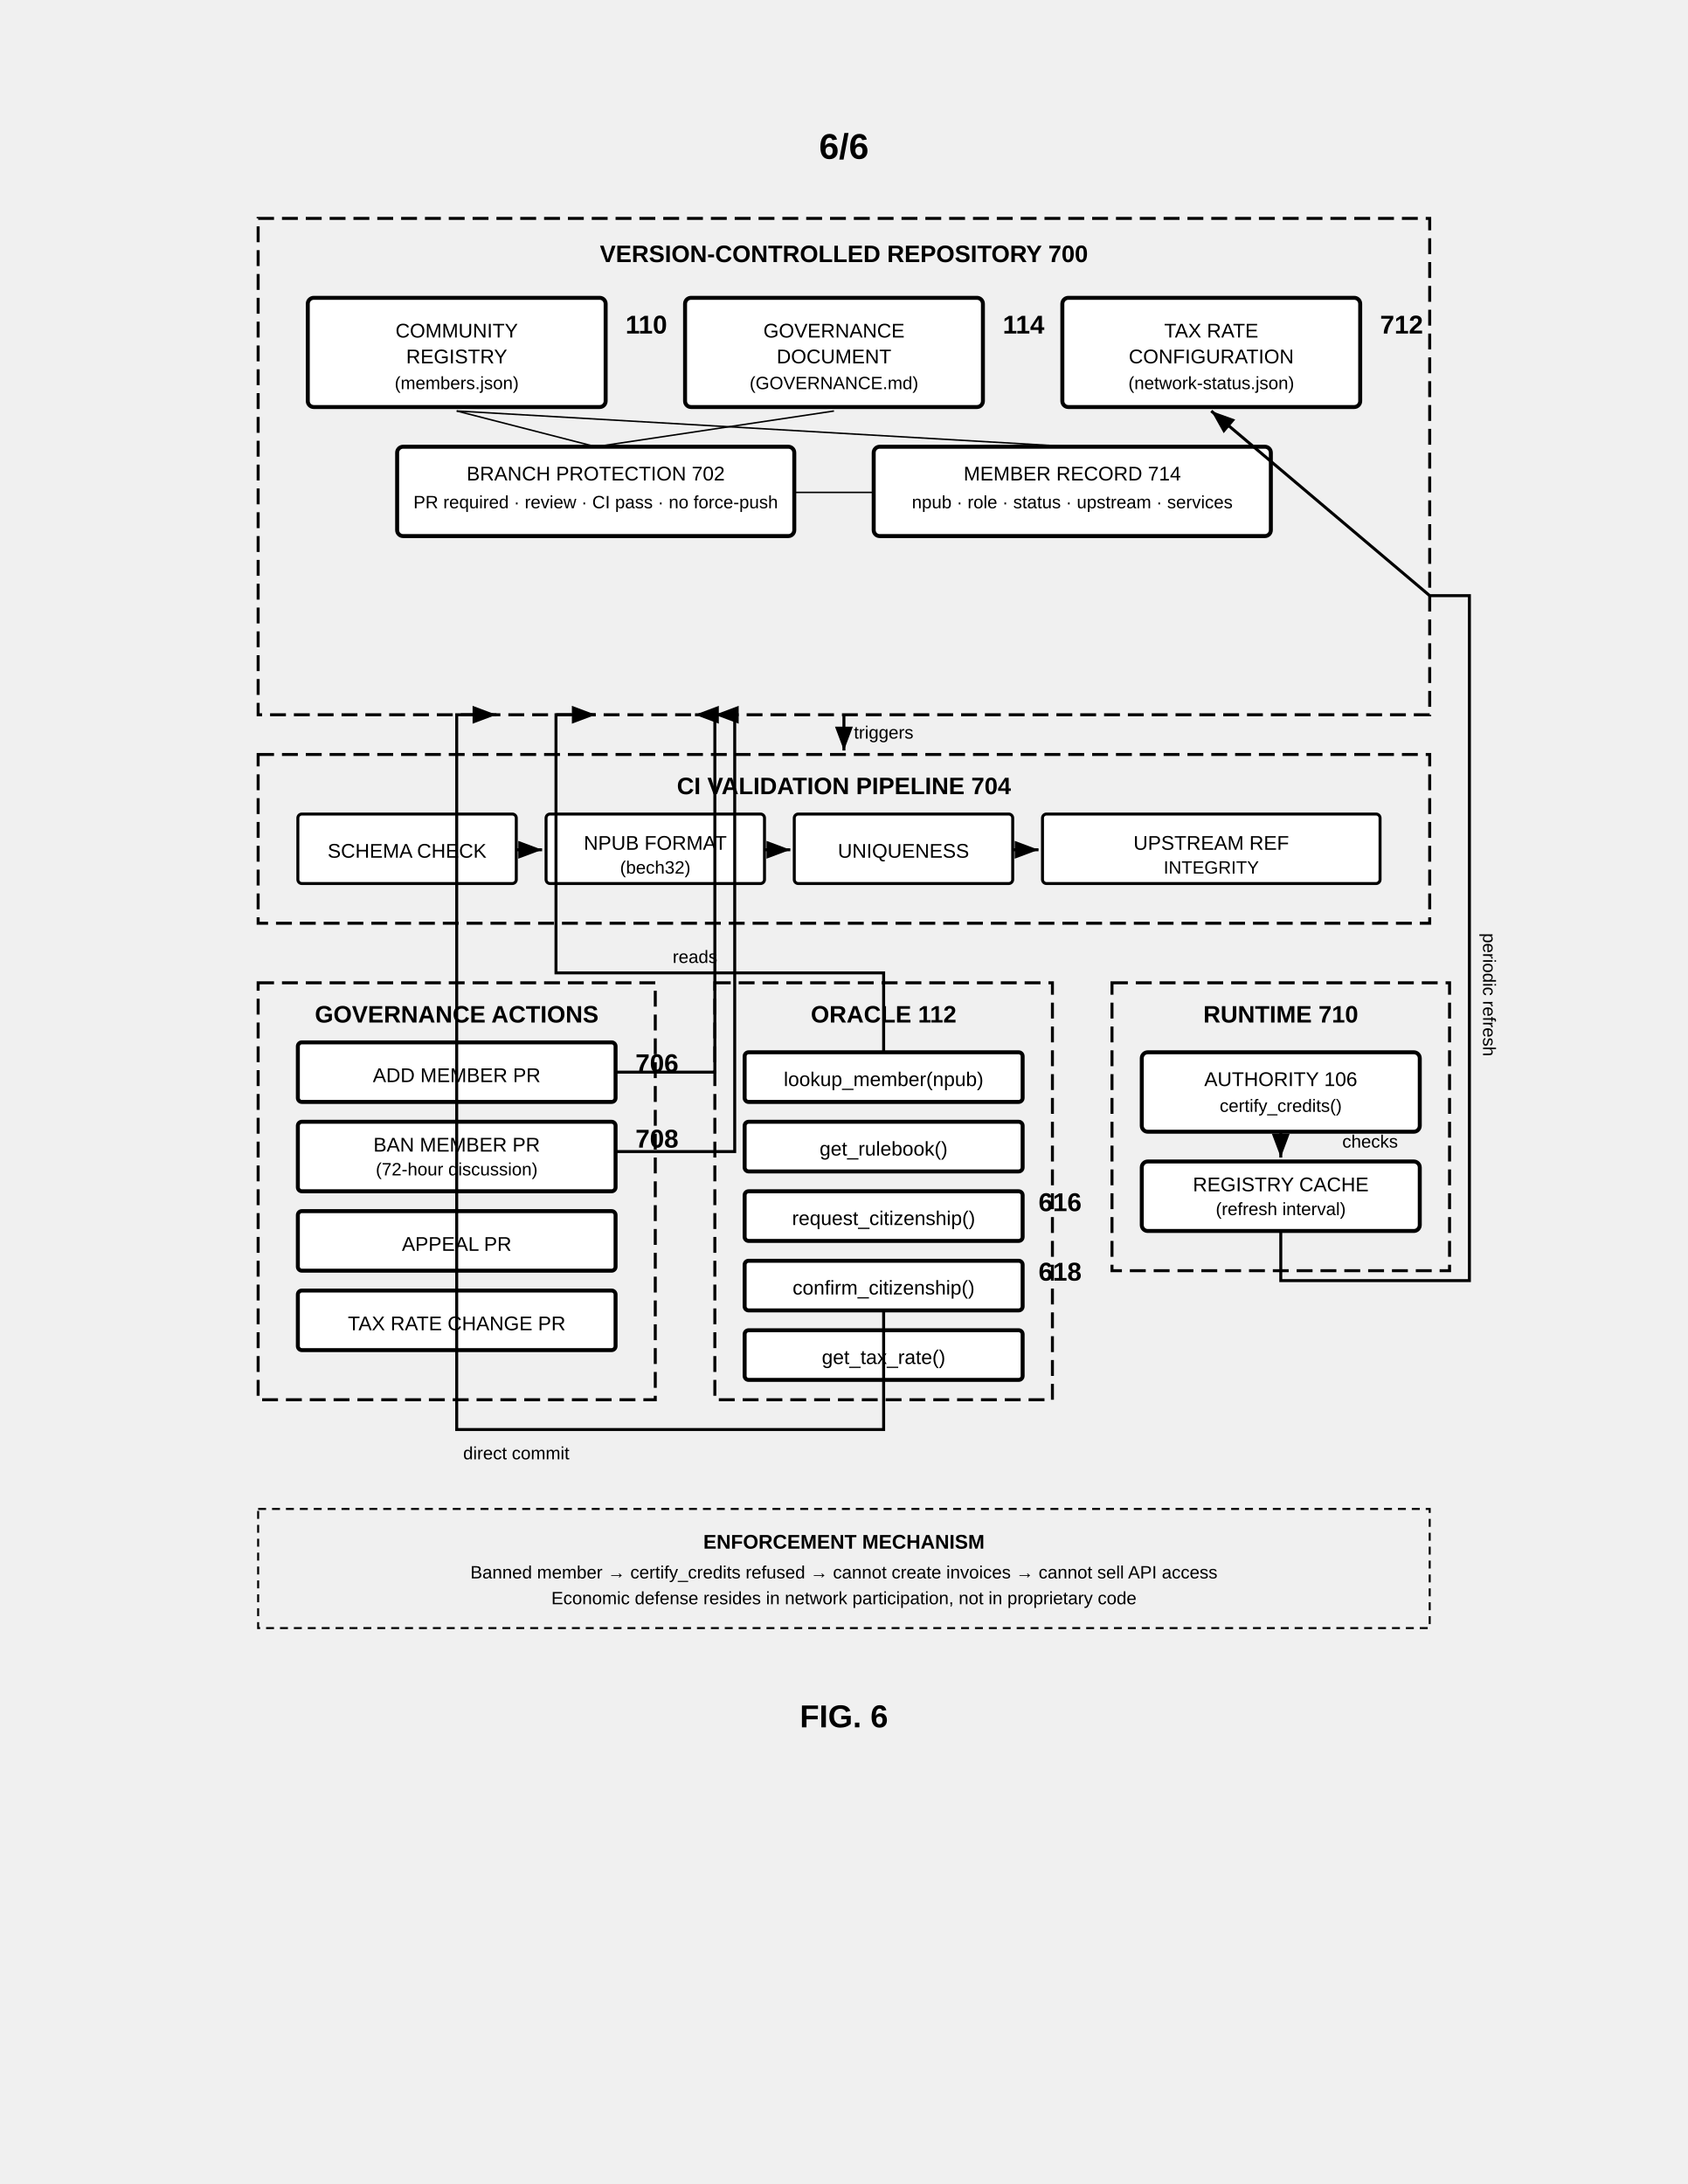
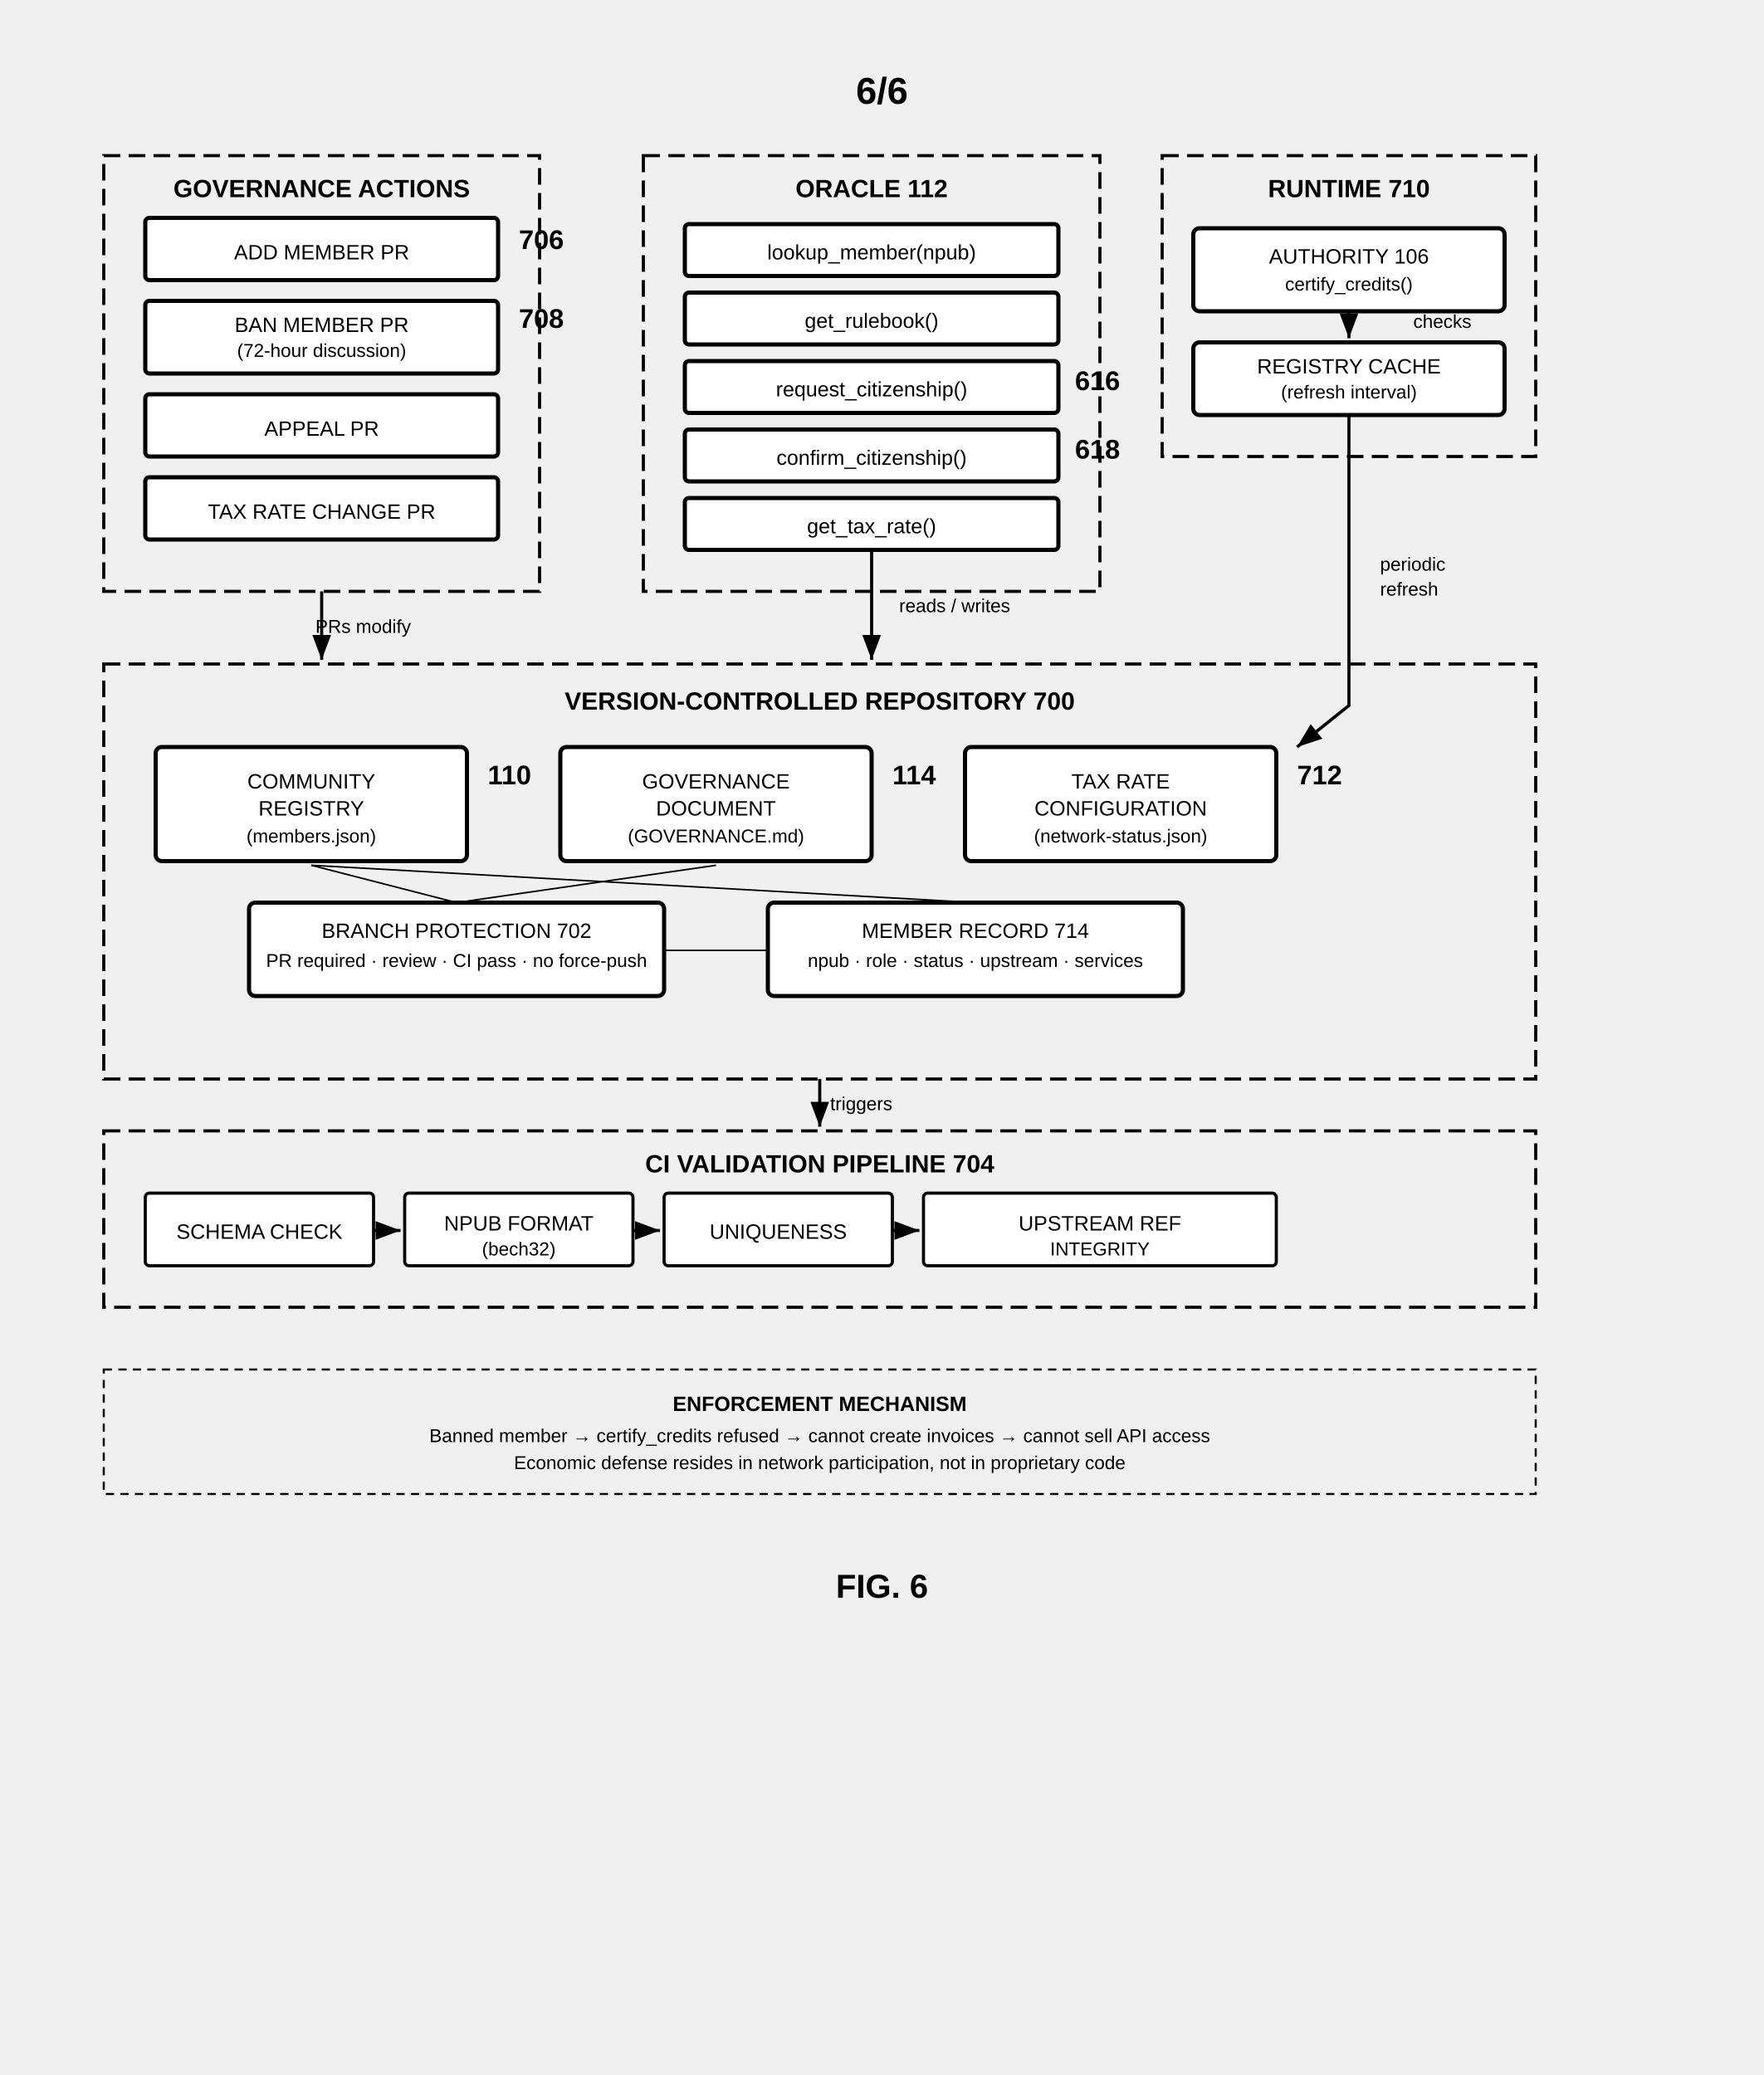
- <svg xmlns="http://www.w3.org/2000/svg" viewBox="0 0 850 1100" width="850" height="1100">
+ <svg xmlns="http://www.w3.org/2000/svg" viewBox="0 0 850 1000" width="850" height="1000">
  <style>
    text { font-family: Arial, Helvetica, sans-serif; fill: black; }
    .sheet-num { font-size: 18px; font-weight: bold; text-anchor: middle; }
    .fig-label { font-size: 16px; font-weight: bold; text-anchor: middle; }
    .ref-num { font-size: 13px; font-weight: bold; }
    .box-text { font-size: 10px; text-anchor: middle; }
    .small-text { font-size: 9px; text-anchor: middle; }
    .group-label { font-size: 12px; font-weight: bold; text-anchor: middle; }
    rect.step { fill: white; stroke: black; stroke-width: 2; }
    rect.group { fill: none; stroke: black; stroke-width: 1.5; stroke-dasharray: 8,4; }
    rect.ci { fill: white; stroke: black; stroke-width: 1.5; }
    line.flow { stroke: black; stroke-width: 1.5; }
    path.flow { stroke: black; stroke-width: 1.5; fill: none; }
    line.lead { stroke: black; stroke-width: 0.75; }
  </style>
  <defs>
    <marker id="ah" markerWidth="8" markerHeight="6" refX="8" refY="3" orient="auto">
      <polygon points="0 0, 8 3, 0 6" fill="black" />
    </marker>
  </defs>
-   <text x="425" y="80" class="sheet-num">6/6</text>
-   <rect class="group" x="130" y="110" width="590" height="250" rx="0" />
-   <text x="425" y="132" class="group-label">VERSION-CONTROLLED REPOSITORY 700</text>
-   <rect class="step" x="155" y="150" width="150" height="55" rx="3" />
-   <text x="230" y="170" class="box-text">COMMUNITY</text>
-   <text x="230" y="183" class="box-text">REGISTRY</text>
-   <text x="230" y="196" class="small-text">(members.json)</text>
-   <text class="ref-num" x="315" y="168">110</text>
-   <rect class="step" x="345" y="150" width="150" height="55" rx="3" />
-   <text x="420" y="170" class="box-text">GOVERNANCE</text>
-   <text x="420" y="183" class="box-text">DOCUMENT</text>
-   <text x="420" y="196" class="small-text">(GOVERNANCE.md)</text>
-   <text class="ref-num" x="505" y="168">114</text>
-   <rect class="step" x="535" y="150" width="150" height="55" rx="3" />
-   <text x="610" y="170" class="box-text">TAX RATE</text>
-   <text x="610" y="183" class="box-text">CONFIGURATION</text>
-   <text x="610" y="196" class="small-text">(network-status.json)</text>
-   <text class="ref-num" x="695" y="168">712</text>
-   <rect class="step" x="200" y="225" width="200" height="45" rx="3" />
-   <text x="300" y="242" class="box-text">BRANCH PROTECTION 702</text>
-   <text x="300" y="256" class="small-text">PR required · review · CI pass · no force-push</text>
-   <rect class="step" x="440" y="225" width="200" height="45" rx="3" />
-   <text x="540" y="242" class="box-text">MEMBER RECORD 714</text>
-   <text x="540" y="256" class="small-text">npub · role · status · upstream · services</text>
-   <line class="lead" x1="300" y1="225" x2="230" y2="207" />
-   <line class="lead" x1="300" y1="225" x2="420" y2="207" />
-   <line class="lead" x1="540" y1="225" x2="230" y2="207" />
-   <line class="lead" x1="400" y1="248" x2="440" y2="248" />
-   <rect class="group" x="130" y="380" width="590" height="85" rx="0" />
-   <text x="425" y="400" class="group-label">CI VALIDATION PIPELINE 704</text>
-   <rect class="ci" x="150" y="410" width="110" height="35" rx="2" />
-   <text x="205" y="432" class="box-text">SCHEMA CHECK</text>
-   <rect class="ci" x="275" y="410" width="110" height="35" rx="2" />
-   <text x="330" y="428" class="box-text">NPUB FORMAT</text>
-   <text x="330" y="440" class="small-text">(bech32)</text>
-   <rect class="ci" x="400" y="410" width="110" height="35" rx="2" />
-   <text x="455" y="432" class="box-text">UNIQUENESS</text>
-   <rect class="ci" x="525" y="410" width="170" height="35" rx="2" />
-   <text x="610" y="428" class="box-text">UPSTREAM REF</text>
-   <text x="610" y="440" class="small-text">INTEGRITY</text>
-   <line class="flow" x1="260" y1="428" x2="273" y2="428" marker-end="url(#ah)" />
-   <line class="flow" x1="385" y1="428" x2="398" y2="428" marker-end="url(#ah)" />
-   <line class="flow" x1="510" y1="428" x2="523" y2="428" marker-end="url(#ah)" />
-   <line class="flow" x1="425" y1="360" x2="425" y2="378" marker-end="url(#ah)" />
-   <text x="445" y="372" class="small-text">triggers</text>
-   <rect class="group" x="130" y="495" width="200" height="210" rx="0" />
-   <text x="230" y="515" class="group-label">GOVERNANCE ACTIONS</text>
-   <rect class="step" x="150" y="525" width="160" height="30" rx="2" />
-   <text x="230" y="545" class="box-text">ADD MEMBER PR</text>
-   <text class="ref-num" x="320" y="540">706</text>
-   <rect class="step" x="150" y="565" width="160" height="35" rx="2" />
-   <text x="230" y="580" class="box-text">BAN MEMBER PR</text>
-   <text x="230" y="592" class="small-text">(72-hour discussion)</text>
-   <text class="ref-num" x="320" y="578">708</text>
-   <rect class="step" x="150" y="610" width="160" height="30" rx="2" />
-   <text x="230" y="630" class="box-text">APPEAL PR</text>
-   <rect class="step" x="150" y="650" width="160" height="30" rx="2" />
-   <text x="230" y="670" class="box-text">TAX RATE CHANGE PR</text>
-   <path class="flow" d="M 310,540 L 360,540 L 360,360 L 350,360" marker-end="url(#ah)" stroke-dasharray="0" />
-   <path class="flow" d="M 310,580 L 370,580 L 370,360 L 360,360" marker-end="url(#ah)" />
-   <rect class="group" x="360" y="495" width="170" height="210" rx="0" />
-   <text x="445" y="515" class="group-label">ORACLE 112</text>
-   <rect class="step" x="375" y="530" width="140" height="25" rx="2" />
-   <text x="445" y="547" class="box-text">lookup_member(npub)</text>
-   <rect class="step" x="375" y="565" width="140" height="25" rx="2" />
-   <text x="445" y="582" class="box-text">get_rulebook()</text>
-   <rect class="step" x="375" y="600" width="140" height="25" rx="2" />
-   <text x="445" y="617" class="box-text">request_citizenship()</text>
-   <text class="ref-num" x="523" y="610">616</text>
-   <rect class="step" x="375" y="635" width="140" height="25" rx="2" />
-   <text x="445" y="652" class="box-text">confirm_citizenship()</text>
-   <text class="ref-num" x="523" y="645">618</text>
-   <rect class="step" x="375" y="670" width="140" height="25" rx="2" />
-   <text x="445" y="687" class="box-text">get_tax_rate()</text>
-   <path class="flow" d="M 445,530 L 445,490 L 280,490 L 280,360 L 300,360" marker-end="url(#ah)" />
-   <text x="350" y="485" class="small-text">reads</text>
-   <path class="flow" d="M 445,660 L 445,720 L 230,720 L 230,360 L 250,360" marker-end="url(#ah)" />
-   <text x="260" y="735" class="small-text">direct commit</text>
-   <rect class="group" x="560" y="495" width="170" height="145" rx="0" />
-   <text x="645" y="515" class="group-label">RUNTIME 710</text>
-   <rect class="step" x="575" y="530" width="140" height="40" rx="3" />
-   <text x="645" y="547" class="box-text">AUTHORITY 106</text>
-   <text x="645" y="560" class="small-text">certify_credits()</text>
-   <rect class="step" x="575" y="585" width="140" height="35" rx="3" />
-   <text x="645" y="600" class="box-text">REGISTRY CACHE</text>
-   <text x="645" y="612" class="small-text">(refresh interval)</text>
-   <line class="flow" x1="645" y1="570" x2="645" y2="583" marker-end="url(#ah)" />
-   <text x="690" y="578" class="small-text">checks</text>
-   <path class="flow" d="M 645,620 L 645,645 L 740,645 L 740,300 L 720,300 L 610,207" marker-end="url(#ah)" />
-   <text x="750" y="470" class="small-text" style="text-anchor:start; writing-mode:tb">periodic refresh</text>
-   <rect x="130" y="760" width="590" height="60" fill="none" stroke="black" stroke-width="1" stroke-dasharray="4,3" />
-   <text x="425" y="780" class="box-text" style="font-weight:bold">ENFORCEMENT MECHANISM</text>
-   <text x="425" y="795" class="small-text">Banned member → certify_credits refused → cannot create invoices → cannot sell API access</text>
-   <text x="425" y="808" class="small-text">Economic defense resides in network participation, not in proprietary code</text>
-   <text x="425" y="870" class="fig-label">FIG. 6</text>
+   <text x="425" y="50" class="sheet-num">6/6</text>
+   <rect class="group" x="50" y="75" width="210" height="210" rx="0" />
+   <text x="155" y="95" class="group-label">GOVERNANCE ACTIONS</text>
+   <rect class="step" x="70" y="105" width="170" height="30" rx="2" />
+   <text x="155" y="125" class="box-text">ADD MEMBER PR</text>
+   <text class="ref-num" x="250" y="120">706</text>
+   <rect class="step" x="70" y="145" width="170" height="35" rx="2" />
+   <text x="155" y="160" class="box-text">BAN MEMBER PR</text>
+   <text x="155" y="172" class="small-text">(72-hour discussion)</text>
+   <text class="ref-num" x="250" y="158">708</text>
+   <rect class="step" x="70" y="190" width="170" height="30" rx="2" />
+   <text x="155" y="210" class="box-text">APPEAL PR</text>
+   <rect class="step" x="70" y="230" width="170" height="30" rx="2" />
+   <text x="155" y="250" class="box-text">TAX RATE CHANGE PR</text>
+   <rect class="group" x="310" y="75" width="220" height="210" rx="0" />
+   <text x="420" y="95" class="group-label">ORACLE 112</text>
+   <rect class="step" x="330" y="108" width="180" height="25" rx="2" />
+   <text x="420" y="125" class="box-text">lookup_member(npub)</text>
+   <rect class="step" x="330" y="141" width="180" height="25" rx="2" />
+   <text x="420" y="158" class="box-text">get_rulebook()</text>
+   <rect class="step" x="330" y="174" width="180" height="25" rx="2" />
+   <text x="420" y="191" class="box-text">request_citizenship()</text>
+   <text class="ref-num" x="518" y="188">616</text>
+   <rect class="step" x="330" y="207" width="180" height="25" rx="2" />
+   <text x="420" y="224" class="box-text">confirm_citizenship()</text>
+   <text class="ref-num" x="518" y="221">618</text>
+   <rect class="step" x="330" y="240" width="180" height="25" rx="2" />
+   <text x="420" y="257" class="box-text">get_tax_rate()</text>
+   <rect class="group" x="50" y="320" width="690" height="200" rx="0" />
+   <text x="395" y="342" class="group-label">VERSION-CONTROLLED REPOSITORY 700</text>
+   <rect class="step" x="75" y="360" width="150" height="55" rx="3" />
+   <text x="150" y="380" class="box-text">COMMUNITY</text>
+   <text x="150" y="393" class="box-text">REGISTRY</text>
+   <text x="150" y="406" class="small-text">(members.json)</text>
+   <text class="ref-num" x="235" y="378">110</text>
+   <rect class="step" x="270" y="360" width="150" height="55" rx="3" />
+   <text x="345" y="380" class="box-text">GOVERNANCE</text>
+   <text x="345" y="393" class="box-text">DOCUMENT</text>
+   <text x="345" y="406" class="small-text">(GOVERNANCE.md)</text>
+   <text class="ref-num" x="430" y="378">114</text>
+   <rect class="step" x="465" y="360" width="150" height="55" rx="3" />
+   <text x="540" y="380" class="box-text">TAX RATE</text>
+   <text x="540" y="393" class="box-text">CONFIGURATION</text>
+   <text x="540" y="406" class="small-text">(network-status.json)</text>
+   <text class="ref-num" x="625" y="378">712</text>
+   <rect class="step" x="120" y="435" width="200" height="45" rx="3" />
+   <text x="220" y="452" class="box-text">BRANCH PROTECTION 702</text>
+   <text x="220" y="466" class="small-text">PR required · review · CI pass · no force-push</text>
+   <rect class="step" x="370" y="435" width="200" height="45" rx="3" />
+   <text x="470" y="452" class="box-text">MEMBER RECORD 714</text>
+   <text x="470" y="466" class="small-text">npub · role · status · upstream · services</text>
+   <line class="lead" x1="220" y1="435" x2="150" y2="417" />
+   <line class="lead" x1="220" y1="435" x2="345" y2="417" />
+   <line class="lead" x1="470" y1="435" x2="150" y2="417" />
+   <line class="lead" x1="320" y1="458" x2="370" y2="458" />
+   <line class="flow" x1="155" y1="285" x2="155" y2="318" marker-end="url(#ah)" />
+   <text x="175" y="305" class="small-text">PRs modify</text>
+   <line class="flow" x1="420" y1="265" x2="420" y2="318" marker-end="url(#ah)" />
+   <text x="460" y="295" class="small-text">reads / writes</text>
+   <rect class="group" x="50" y="545" width="690" height="85" rx="0" />
+   <text x="395" y="565" class="group-label">CI VALIDATION PIPELINE 704</text>
+   <rect class="ci" x="70" y="575" width="110" height="35" rx="2" />
+   <text x="125" y="597" class="box-text">SCHEMA CHECK</text>
+   <rect class="ci" x="195" y="575" width="110" height="35" rx="2" />
+   <text x="250" y="593" class="box-text">NPUB FORMAT</text>
+   <text x="250" y="605" class="small-text">(bech32)</text>
+   <rect class="ci" x="320" y="575" width="110" height="35" rx="2" />
+   <text x="375" y="597" class="box-text">UNIQUENESS</text>
+   <rect class="ci" x="445" y="575" width="170" height="35" rx="2" />
+   <text x="530" y="593" class="box-text">UPSTREAM REF</text>
+   <text x="530" y="605" class="small-text">INTEGRITY</text>
+   <line class="flow" x1="180" y1="593" x2="193" y2="593" marker-end="url(#ah)" />
+   <line class="flow" x1="305" y1="593" x2="318" y2="593" marker-end="url(#ah)" />
+   <line class="flow" x1="430" y1="593" x2="443" y2="593" marker-end="url(#ah)" />
+   <line class="flow" x1="395" y1="520" x2="395" y2="543" marker-end="url(#ah)" />
+   <text x="415" y="535" class="small-text">triggers</text>
+   <rect class="group" x="560" y="75" width="180" height="145" rx="0" />
+   <text x="650" y="95" class="group-label">RUNTIME 710</text>
+   <rect class="step" x="575" y="110" width="150" height="40" rx="3" />
+   <text x="650" y="127" class="box-text">AUTHORITY 106</text>
+   <text x="650" y="140" class="small-text">certify_credits()</text>
+   <rect class="step" x="575" y="165" width="150" height="35" rx="3" />
+   <text x="650" y="180" class="box-text">REGISTRY CACHE</text>
+   <text x="650" y="192" class="small-text">(refresh interval)</text>
+   <line class="flow" x1="650" y1="150" x2="650" y2="163" marker-end="url(#ah)" />
+   <text x="695" y="158" class="small-text">checks</text>
+   <path class="flow" d="M 650,200 L 650,340 L 625,360" marker-end="url(#ah)" />
+   <text x="665" y="275" class="small-text" style="text-anchor:start">periodic</text>
+   <text x="665" y="287" class="small-text" style="text-anchor:start">refresh</text>
+   <rect x="50" y="660" width="690" height="60" fill="none" stroke="black" stroke-width="1" stroke-dasharray="4,3" />
+   <text x="395" y="680" class="box-text" style="font-weight:bold">ENFORCEMENT MECHANISM</text>
+   <text x="395" y="695" class="small-text">Banned member → certify_credits refused → cannot create invoices → cannot sell API access</text>
+   <text x="395" y="708" class="small-text">Economic defense resides in network participation, not in proprietary code</text>
+   <text x="425" y="770" class="fig-label">FIG. 6</text>
</svg>
